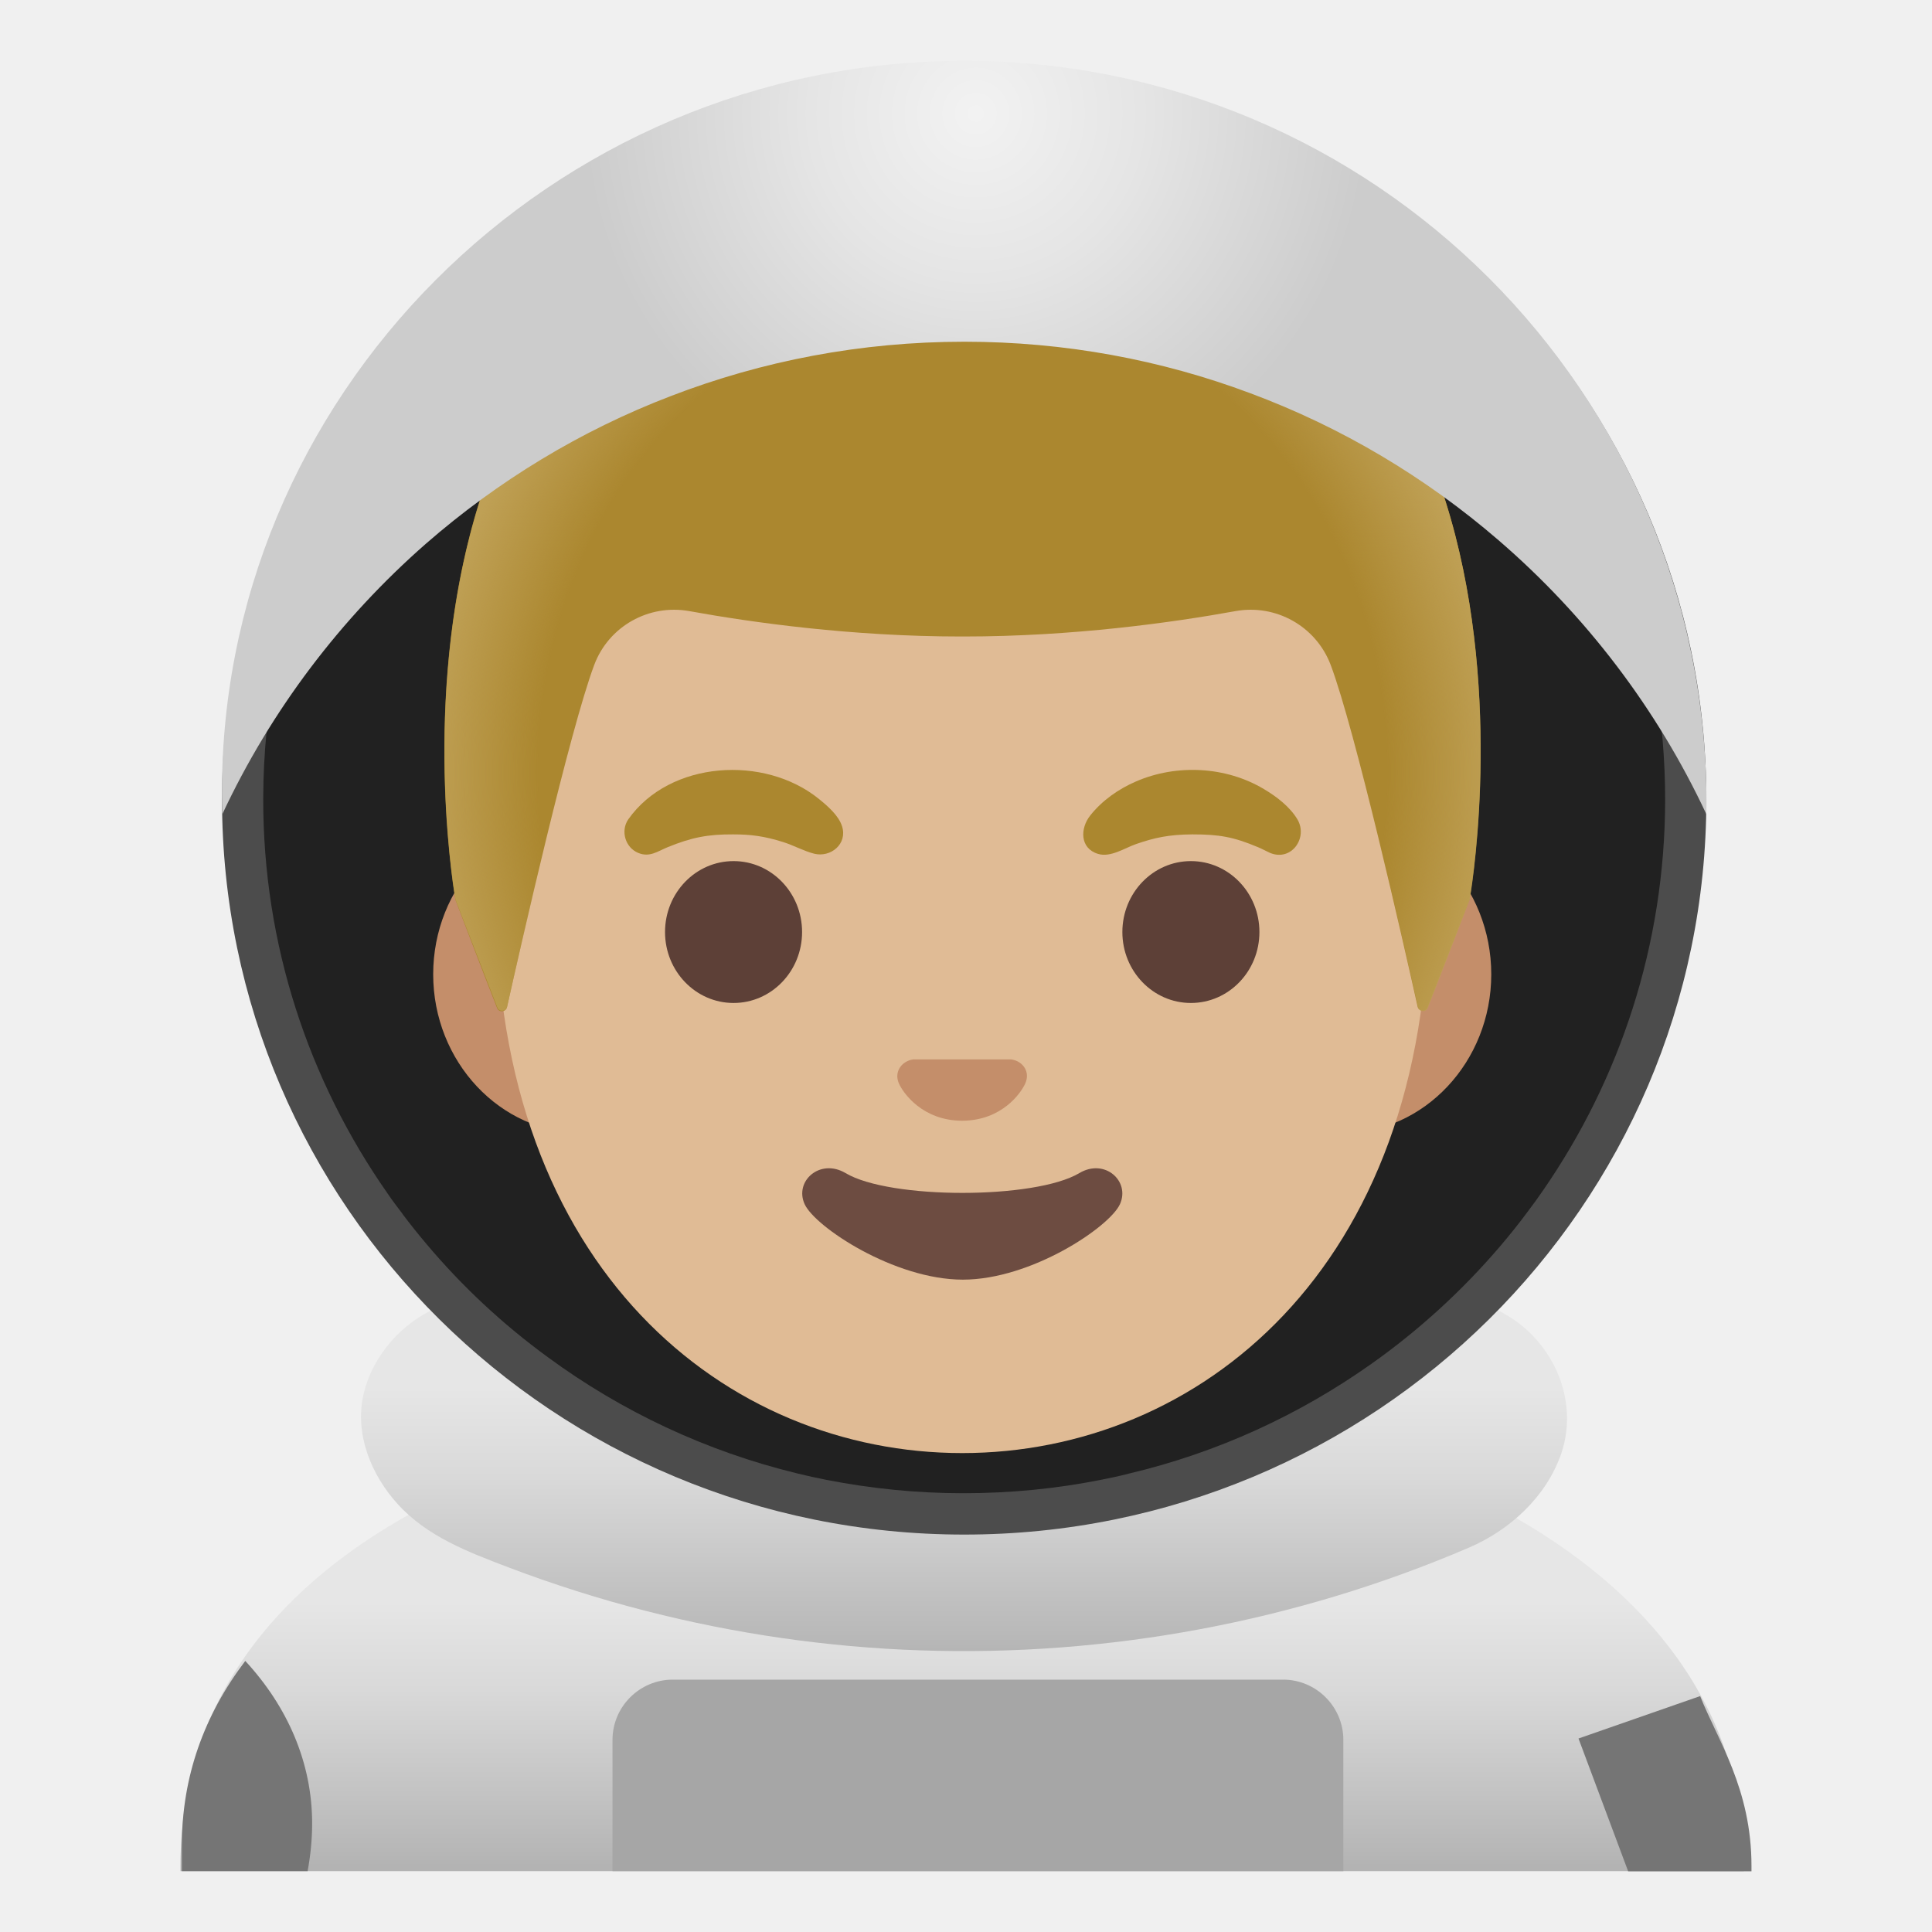
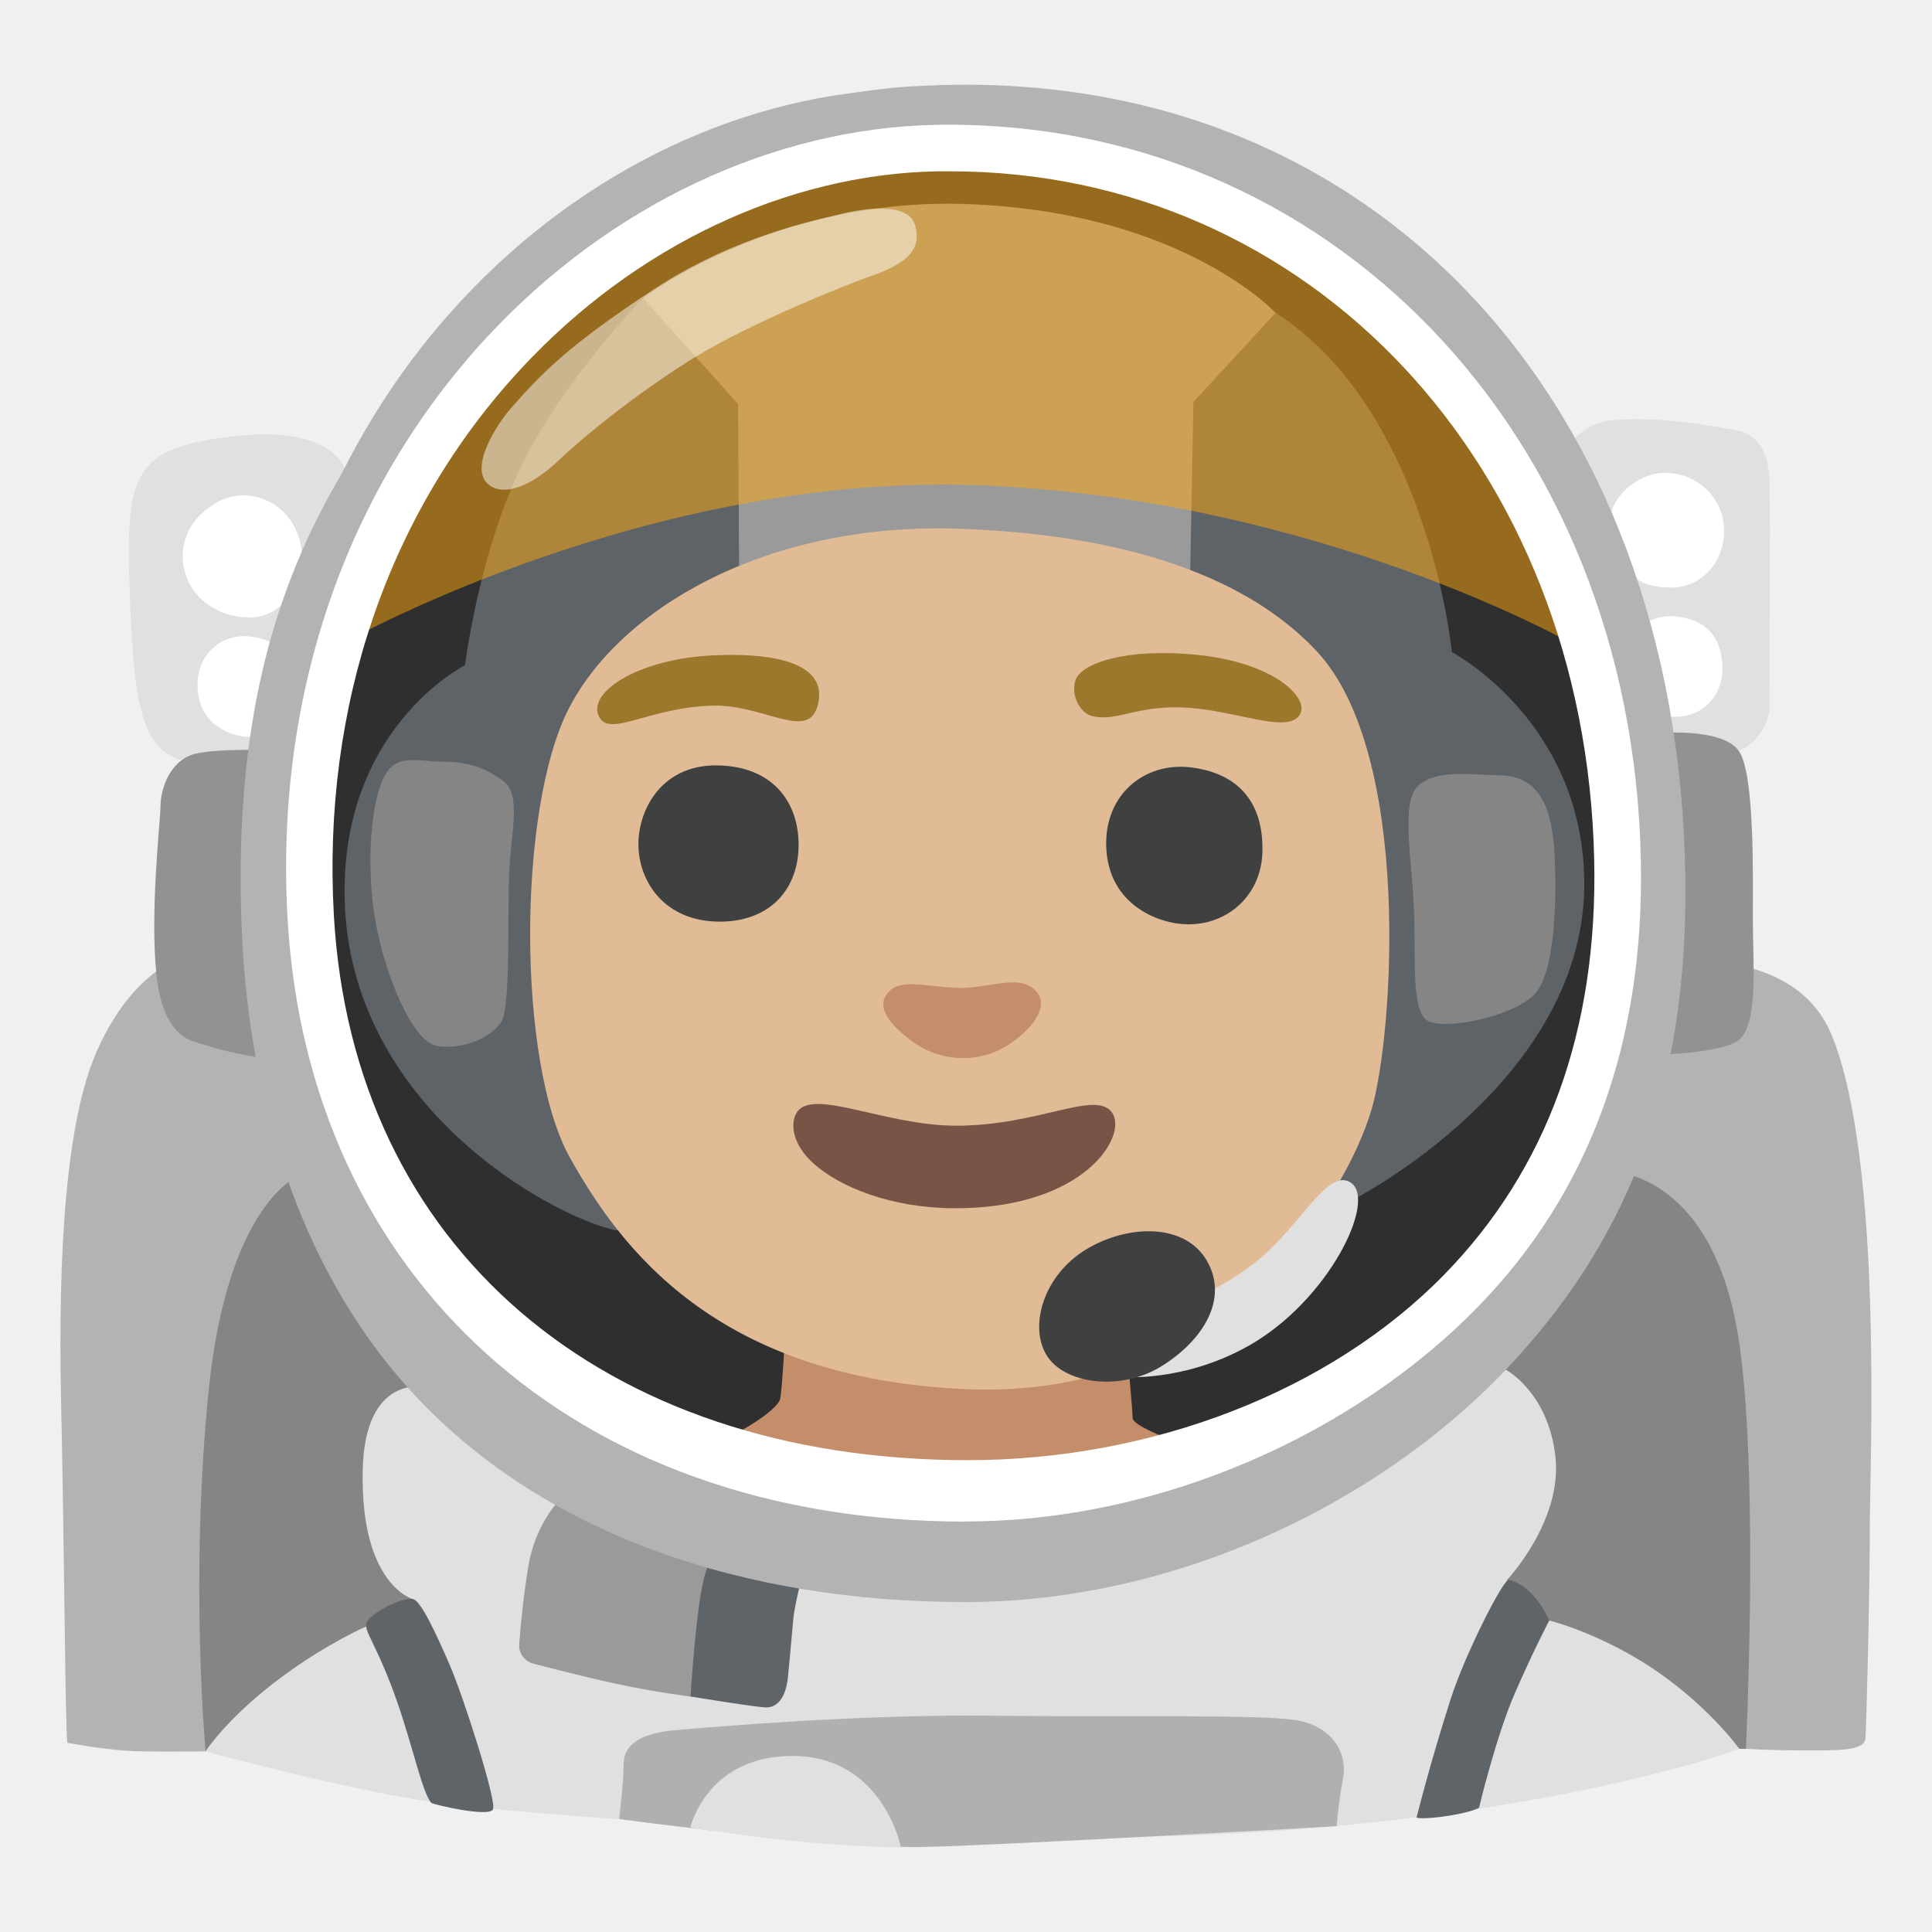
- <svg xmlns="http://www.w3.org/2000/svg" version="1.1" id="Layer_1" x="0px" y="0px" viewBox="0 0 128 128" style="enable-background:new 0 0 128 128;" xml:space="preserve">
-   <g id="suit_2_">
-     <g id="XMLID_1_">
-       <linearGradient id="SVGID_1_" gradientUnits="userSpaceOnUse" x1="63.75" y1="4.379" x2="63.75" y2="35.655" gradientTransform="matrix(1 0 0 -1 0 128)">
-         <stop offset="0" style="stop-color:#B3B3B3" />
-         <stop offset="0.033" style="stop-color:#B7B7B7" />
-         <stop offset="0.374" style="stop-color:#D9D9D9" />
-         <stop offset="0.559" style="stop-color:#E6E6E6" />
-       </linearGradient>
-       <path style="fill:url(#SVGID_1_);" d="M64.28,92.23c-0.04,0-0.09,0-0.13,0c-25.82,0.04-52.19,9.31-52.19,31.37v0.37h1.5h1.57    h97.57h1.44h1.5v-0.37C115.54,102.81,90.21,92.23,64.28,92.23z" />
-     </g>
-     <g>
-       <path style="fill:#A6A6A6;" d="M89,123.97v-8.7c0-2.19-1.79-3.99-3.99-3.99H44.57c-2.19,0-3.99,1.79-3.99,3.99v8.7    C40.58,123.97,89,123.97,89,123.97z" />
-     </g>
-     <path style="fill:#757575;" d="M116.04,123.97v-0.35c0-5.12-2.25-8.34-3.4-11.25l-8.06,2.81l3.29,8.8H116.04z" />
-     <path style="fill:#757575;" d="M20.38,123.97c0.19-1.03,0.3-2.08,0.3-3.16c0-4.02-1.62-7.73-4.43-10.77   c-2.73,3.6-4.2,7.67-4.2,12.22v1.71L20.38,123.97L20.38,123.97z" />
-     <g>
-       <g>
-         <linearGradient id="SVGID_2_" gradientUnits="userSpaceOnUse" x1="63.858" y1="36.135" x2="63.858" y2="18.107" gradientTransform="matrix(1 0 0 -1 0 128)">
-           <stop offset="4.100000e-03" style="stop-color:#E6E6E6" />
-           <stop offset="0.333" style="stop-color:#D9D9D9" />
-           <stop offset="0.941" style="stop-color:#B7B7B7" />
-           <stop offset="1" style="stop-color:#B3B3B3" />
-         </linearGradient>
-         <path style="fill:url(#SVGID_2_);" d="M97.33,102.53c-11.44,4.91-23.94,7.24-36.38,6.81c-6.12-0.21-12.22-1.09-18.15-2.61     c-3.09-0.79-6.14-1.76-9.12-2.89c-2.67-1.02-5.37-2.03-7.34-4.2c-1.75-1.93-2.85-4.62-2.26-7.24c0.59-2.6,2.58-4.82,5.02-5.83     c2.79-1.16,5.77-0.89,8.5,0.24c2.8,1.17,5.66,2.17,8.58,2.96c11.9,3.23,24.63,3.12,36.48-0.3c1.69-0.49,3.36-1.04,5.01-1.66     c1.63-0.61,3.21-1.45,4.92-1.8c2.92-0.6,6.24,0.03,8.51,2.05c2.3,2.05,3.34,5.28,2.34,8.23     C102.46,99.15,100.05,101.36,97.33,102.53z" />
-       </g>
-     </g>
+ <svg xmlns="http://www.w3.org/2000/svg" version="1.1" id="a" x="0px" y="0px" viewBox="0 0 128 128" style="enable-background:new 0 0 128 128;" xml:space="preserve">
+   <path style="fill:#B3B3B3;" d="M108.07,63.94c0,0,10.48-2.18,13.28,4.63c3.43,8.36,2.53,28.41,2.53,32.56s-0.22,13.15-0.29,14.05  c-0.06,0.84-1.93,0.79-4.02,0.79c-2.35,0-3.92-0.11-3.92-0.11l-11.73-24.07l-4.87-19.46l9.01-8.38L108.07,63.94z" />
+   <path style="fill:#B3B3B3;" d="M4.46,115.45c-0.14-1.11-0.2-13.04-0.41-22.47c-0.22-9.92,0.31-18.71,2.37-23.35  c2.85-6.43,7.03-6.58,7.03-6.58l9.01,15.77L19,115.95c0,0-8.46,0.18-10.47,0.05s-4.08-0.54-4.08-0.54L4.46,115.45z" />
+   <path style="fill:#858585;" d="M106.08,77.55c0,0,7.51-0.56,9.19,11.71c1.26,9.18,0.4,26.61,0.4,26.61l-7.76-0.15l-23.64-12.94  L106.08,77.55L106.08,77.55z" />
+   <path style="fill:#858585;" d="M19.77,77.91c0,0-4.69,1.8-5.95,14.24c-1.26,12.43-0.2,23.89-0.2,23.89l22.73-6.59L31.3,89.63  L19.77,77.91L19.77,77.91z" />
+   <path style="fill:#E0E0E0;" d="M28.21,91.9c0,0-4.05-0.95-4.18,5.52c-0.16,7.57,3.31,8.52,3.31,8.52l-1.03,1.74l-2.05,0.08  c0,0-2.46,1.05-5.44,3.23c-3.71,2.71-5.21,5.05-5.21,5.05s10.16,2.77,15.98,3.48s20.55,1.8,37.45,2.17  c30.78,0.68,48.2-5.82,48.2-5.82s-2.24-3.13-6.27-5.67c-3.34-2.1-6.33-2.84-6.33-2.84l-2.79-2.69c0,0,3.67-3.89,3.2-8.16  s-3.28-5.76-3.28-5.76L28.23,91.9L28.21,91.9z" />
+   <path style="fill:#5F6468;" d="M42.16,107.26l3.59,5.14c0,0,4.3,0.7,4.96,0.72c1.16,0.04,1.43-1.37,1.49-1.97s0.23-2.42,0.35-3.8  s0.85-3.79,0.85-3.79l-7.11-1.97L42.16,107.26L42.16,107.26z" />
+   <path style="fill:#9A9A9A;" d="M37.56,98.89c0,0-2.03,1.61-2.57,4.96c-0.34,2.11-0.51,3.98-0.59,5.08  c-0.04,0.59,0.34,1.13,0.91,1.28c1.25,0.33,3.49,0.91,5.54,1.35c2.61,0.56,4.9,0.84,4.9,0.84s0.38-6.31,0.98-8.16  c0.6-1.85,1.35-1.88,1.35-1.88S37.56,98.89,37.56,98.89z" />
+   <path style="fill:#E0E0E0;" d="M22.95,31.31c0,0-0.6-3.17-7.33-2.42c-6.72,0.76-7.33,2.34-7.03,10.2c0.3,7.86,0.68,11.63,5.06,11.41  s8.08-2.42,8.08-2.42l1.21-16.77L22.95,31.31z" />
+   <path style="fill:#FFFFFF;" d="M16.55,42.17c-1.84-0.2-3.53,1.12-3.46,3.36c0.08,2.5,2.24,3.29,3.42,3.29c1.69,0,3.06-1.27,3.09-3.1  C19.64,43.66,18.61,42.39,16.55,42.17z" />
+   <path style="fill:#FFFFFF;" d="M15.83,32.83c-1.53,0.09-4.07,1.82-3.69,4.53c0.32,2.27,2.32,3.55,4.4,3.55s3.58-2.02,3.45-4.25  s-1.89-3.97-4.17-3.83H15.83z" />
+   <path style="fill:#E0E0E0;" d="M103.54,30.04c0,0,1.06-1.92,3.01-2.16c3.21-0.39,7.2,0.39,8.58,0.65s2.03,1.51,2.1,3.27  s0,14.14,0,15.12s-1.05,2.88-2.68,2.95s-3.93,0-3.93,0l-7.07-19.84L103.54,30.04z" />
+   <path style="fill:#FFFFFF;" d="M111.06,40.84c-1.84-0.2-3.53,1.12-3.46,3.36c0.08,2.5,2.24,3.29,3.42,3.29  c1.69,0,3.06-1.27,3.09-3.1C114.15,42.33,113.12,41.06,111.06,40.84z" />
+   <path style="fill:#FFFFFF;" d="M110.03,31.34c-1.54,0.09-3.99,1.83-3.27,4.32s1.9,3.27,3.99,3.27s3.6-1.9,3.47-3.99  S112.32,31.21,110.03,31.34z" />
+   <path style="fill:#929292;" d="M109.96,48.57c0,0,4.29-0.38,5.29,1.26c1.01,1.64,0.88,8.32,0.88,11.09s0.38,6.81-0.88,7.94  c-1.01,0.91-5.29,1.01-5.29,1.01S109.96,48.57,109.96,48.57z" />
+   <path style="fill:#929292;" d="M12.78,68.98c3.28,1.13,5.92,1.26,5.92,1.26L17.82,49.7c0,0-3.4-0.13-4.92,0.25s-2.27,2.14-2.27,3.53  c0,0.87-0.72,7.02-0.25,11.22c0.28,2.52,1.17,3.86,2.39,4.29L12.78,68.98z" />
+   <path style="fill:#B3B3B3;" d="M61.92,5.65c29.99-1.1,49.97,22.18,49.74,53.97c-0.1,13.14-4.04,22.86-11.91,31.14  c-8.53,8.96-22.02,15.38-35.79,15.38c-14.82,0-27.78-4.51-36.31-13.52c-7.29-7.7-11.2-18.85-11.65-31.46  c-0.66-18.43,4.61-29.25,14.48-40.21c8.55-9.49,20.01-15.06,31.45-15.29l0,0" />
+   <path style="fill:#B3B3B3;" d="M60.3,5.89c25.96-0.45,46.08,20.42,46.68,48.66c0.26,12.1-3.39,22.09-10.85,29.71  c-8.08,8.26-20.85,14.16-33.9,14.16c-26.03,0-43.56-16.28-44.91-39.97c-0.84-14.72,3.85-28.39,13.2-38.49  c8.1-8.74,18.96-13.87,29.78-14.08l0,0" />
+   <path style="fill:#2F2F2F;" d="M107.33,54.88c0,18.51-7.99,33.21-23.58,39.99c-5.2,2.26-13.86,4.69-19.86,4.69  c-8.89,0-19.69-3.11-26.57-7.82c-11.7-8.01-16.87-21.32-16.87-36.86c0-24.68,19.45-44.69,43.44-44.69S107.33,30.2,107.33,54.88z" />
+   <path style="fill:#5E6367;" d="M65.96,21.45l-23.35-1.71c0,0-5.57,5.71-8.26,11.54s-3.54,12.79-3.54,12.79s-8.33,4.17-7.97,15.67  c0.42,13.55,13.56,20.79,17.93,21.77l48.86-2.02c0,0,15.57-7.91,15.33-21.24c-0.18-10.53-8.77-15.05-8.77-15.05  s-1.53-15.93-11.66-22.47s-18.56,0.72-18.56,0.72L65.96,21.45z" />
+   <path style="fill:#9A9A9A;" d="M48.97,38.05L48.9,26.77l-6.3-7.02c0,0,8.66-6.69,21.45-6.23c14.29,0.51,20.46,7.21,20.46,7.21  l-5.44,5.9l-0.26,13.51L48.97,38.05L48.97,38.05z" />
+   <path style="fill:#C48E6A;" d="M51.97,89.23c0,0-0.16,2.82-0.28,3.44s-2.07,1.9-2.94,2.27s9.8,3.84,9.8,3.84l16.37-1.36l2.48-2.11  c0,0-2.36-0.87-2.36-1.36s-0.37-4.46-0.37-4.46l-22.69-0.25L51.97,89.23z" />
+   <path style="opacity:0.5;fill:#FFA70B;enable-background:new    ;" d="M38.95,17.68L26.6,32.14l-3.37,10.21  c0,0,19.72-10.95,41.28-10.21c22.8,0.79,39.93,10.66,39.93,10.66l-8.3-18.51L78.19,12.06L58,9.82L38.95,17.68L38.95,17.68z" />
+   <path style="fill:#E0BB95;" d="M63.55,35.03c-12.72-0.45-22.49,5.27-25.89,11.96c-3.4,6.69-3.4,23.48,0.11,29.73  c3.29,5.86,9.62,14.66,26.4,15.32c16.78,0.66,24.92-12.57,26.69-18.5c1.45-4.85,2.74-23.58-3.62-30.39  C80.88,36.35,69.69,35.25,63.55,35.03z" />
+   <path style="fill:#E0E0E0;" d="M76.2,87.11l-1.77,4.12c0,0,4.02,0.34,8.28-2.06c5.32-2.99,8.55-9.67,6.78-10.82  c-1.52-0.98-3.23,2.71-6.06,5.07C80.27,86.05,76.2,87.11,76.2,87.11z" />
+   <path style="fill:#C48E6A;" d="M63.84,65.45c-1.99,0.06-4.08-0.75-4.99,0.29s0.25,2.23,1.46,3.16c2.03,1.56,4.71,1.56,6.62,0.24  s2.59-2.78,1.54-3.64C67.42,64.63,65.7,65.39,63.84,65.45L63.84,65.45z" />
+   <path style="fill:#785446;" d="M63.36,74.58c-4.73,0-9.49-2.52-10.56-0.89c-0.47,0.72-0.33,2.13,1.14,3.43  c1.71,1.52,5.07,2.9,9.23,2.93c8.74,0.05,11.61-4.88,10.49-6.36S68.81,74.58,63.36,74.58z" />
+   <g>
+     <path style="fill:#9B782C;" d="M39.74,47.57c0.76,1.23,3.33-0.7,7.43-0.82c3.35-0.1,6.27,2.29,6.96,0.12   c0.82-2.57-1.93-3.68-6.9-3.45S38.73,45.93,39.74,47.57z" />
+     <path style="fill:#9B782C;" d="M72.29,47.42c1.7,0.47,2.98-0.76,6.43-0.53c3.22,0.22,6.37,1.64,7.31,0.58s-1.47-3.58-6.78-4.09   c-4.8-0.47-7.64,0.62-7.99,1.67S71.59,47.22,72.29,47.42L72.29,47.42z" />
  </g>
-   <ellipse id="helmet_x5F_back_2_" style="fill:#4C4C4C;" cx="63.88" cy="52.98" rx="49.17" ry="48.69" />
-   <path style="fill:#212121;" d="M110.32,53.04c-0.02,9.57-3,18.47-8.09,25.83c-0.33,0.48-0.67,0.95-1.02,1.41  c-0.59,0.8-1.21,1.57-1.85,2.32c-2.5,2.92-5.34,5.52-8.49,7.75c-4.77,3.38-10.2,5.89-16.08,7.28c-0.61,0.16-1.22,0.29-1.84,0.41  c-2.96,0.59-6.01,0.89-9.14,0.89c-3.09,0-6.11-0.31-9.03-0.88c-0.66-0.13-1.31-0.27-1.95-0.43c-6.06-1.47-11.66-4.12-16.53-7.7  c-2.99-2.18-5.7-4.71-8.06-7.52c-0.55-0.65-1.07-1.3-1.58-1.98v-0.01c-0.35-0.45-0.69-0.91-1.01-1.38  c-5.19-7.43-8.23-16.44-8.21-26.13c0.02-11.97,4.68-22.88,12.29-31.05C38.25,12.72,50.44,7,63.95,7.02  c14.58,0.02,27.6,6.72,36.1,17.17C106.49,32.09,110.34,42.13,110.32,53.04z" />
-   <path id="ears" style="fill:#C48E6A;" d="M88.93,54.03H38.57c-5.43,0-9.87,4.73-9.87,10.52s4.44,10.52,9.87,10.52h50.36  c5.43,0,9.87-4.73,9.87-10.52S94.36,54.03,88.93,54.03z" />
-   <path id="head" style="fill:#E0BB95;" d="M63.75,17.76c-16.04,0-30.89,17.15-30.89,41.83c0,24.55,15.3,36.68,30.89,36.68  s30.89-12.14,30.89-36.68C94.64,34.91,79.79,17.76,63.75,17.76z" />
-   <g id="eyes_2_">
-     <ellipse style="fill:#5D4037;" cx="48.6" cy="61.75" rx="4.54" ry="4.7" />
-     <ellipse style="fill:#5D4037;" cx="78.9" cy="61.75" rx="4.54" ry="4.7" />
+   <g>
+     <path style="fill:#3F4040;" d="M47.52,50.71c-3.92-0.06-5.44,3.33-5.2,5.73s2.05,4.68,5.5,4.62c3.28-0.06,5.09-2.22,5.09-5.09   S51.16,50.76,47.52,50.71L47.52,50.71z" />
+     <path style="fill:#3F4040;" d="M78.79,50.83c-2.92-0.31-5.61,1.75-5.5,5.26c0.13,3.92,3.56,5.15,5.44,5.15   c2.69,0,4.86-1.99,4.91-4.85C83.7,53.17,82.06,51.19,78.79,50.83z" />
  </g>
-   <path id="mouth_2_" style="fill:#6D4C41;" d="M71.51,77.72c-2.94,1.75-12.56,1.75-15.49,0c-1.69-1-3.41,0.53-2.71,2.06  c0.69,1.51,5.94,5,10.48,5s9.72-3.49,10.41-5C74.89,78.25,73.19,76.72,71.51,77.72z" />
-   <path id="nose_2_" style="fill:#C48E6A;" d="M67.31,70.27c-0.1-0.04-0.2-0.06-0.3-0.08h-6.52c-0.1,0.01-0.2,0.04-0.3,0.08  c-0.59,0.24-0.92,0.85-0.64,1.5s1.58,2.48,4.19,2.48c2.62,0,3.91-1.83,4.19-2.48C68.22,71.12,67.9,70.51,67.31,70.27z" />
-   <g id="hairGroup">
-     <path id="hair_7_" style="fill:#AB872F;" d="M63.79,11.15L63.79,11.15c-0.01,0-0.01,0-0.02,0s-0.01,0-0.02,0v0   c-42.23,0.22-33.58,48.46-33.58,48.46s1.89,4.97,2.76,7.17c0.12,0.32,0.58,0.28,0.66-0.05c0.9-4.03,4.15-18.33,5.78-22.68   c0.96-2.56,3.62-4.05,6.31-3.56c4.14,0.75,10.73,1.68,18,1.68c0.03,0,0.05,0,0.08,0s0.05,0,0.08,0c7.27,0,13.86-0.93,18-1.68   c2.69-0.49,5.35,1,6.32,3.56c1.63,4.33,4.85,18.55,5.76,22.64c0.07,0.33,0.54,0.37,0.66,0.05l2.77-7.12   C97.37,59.61,106.02,11.38,63.79,11.15z" />
-     <radialGradient id="hairHighlights_1_" cx="63.775" cy="76.82" r="35.403" gradientTransform="matrix(1 0 0 -1.1282 0 137.8472)" gradientUnits="userSpaceOnUse">
-       <stop offset="0.794" style="stop-color:#BFA055;stop-opacity:0" />
-       <stop offset="1" style="stop-color:#BFA055" />
-     </radialGradient>
-     <path id="hairHighlights" style="fill:url(#hairHighlights_1_);" d="M97.37,59.61c0,0,8.65-48.23-33.58-48.46v0   c-0.01,0-0.01,0-0.02,0h0c-0.01,0-0.01,0-0.01,0l0,0c-0.66,0-1.3,0.02-1.93,0.05c-1.26,0.05-2.47,0.15-3.64,0.29   c-0.01,0-0.02,0-0.04,0c-0.08,0.01-0.16,0.02-0.24,0.03C22.36,16,30.18,59.61,30.18,59.61l2.77,7.13c0.12,0.32,0.58,0.28,0.65-0.05   c0.91-4.08,4.15-18.32,5.78-22.65c0.96-2.56,3.62-4.05,6.31-3.56c4.14,0.75,10.73,1.68,18,1.68c0.03,0,0.05,0,0.08,0s0.05,0,0.08,0   c7.27,0,13.86-0.93,18-1.68c2.69-0.49,5.35,1,6.32,3.56c1.64,4.35,4.88,18.68,5.78,22.69c0.07,0.33,0.53,0.36,0.65,0.05   C95.46,64.6,97.37,59.61,97.37,59.61z" />
-   </g>
-   <g id="helmet_2_">
-     <radialGradient id="SVGID_3_" cx="64.648" cy="120.469" r="26.001" gradientTransform="matrix(1 0 0 -1 0 128)" gradientUnits="userSpaceOnUse">
-       <stop offset="5.000000e-03" style="stop-color:#F2F2F2" />
-       <stop offset="0.422" style="stop-color:#E5E5E5" />
-       <stop offset="1" style="stop-color:#CCCCCC" />
-     </radialGradient>
-     <path style="fill:url(#SVGID_3_);" d="M113.06,53.21c0,0.24-0.01,0.48-0.01,0.73c-3.27-6.99-7.99-13.17-13.77-18.15   c-4.82-4.16-10.37-7.48-16.45-9.74c-5.9-2.21-12.28-3.41-18.94-3.41c-6.85,0-13.39,1.27-19.42,3.59c-6,2.29-11.49,5.64-16.25,9.79   c-5.65,4.95-10.27,11.04-13.49,17.92c0-0.25-0.02-0.49-0.02-0.73C14.29,26.41,36.43,4.03,63.89,4.03   C91.05,4.03,113.06,26.05,113.06,53.21z" />
-   </g>
-   <g id="eyebrows_1_">
-     <path style="fill:#AB872F;" d="M41.62,54.29c2.76-3.91,9.03-4.27,12.62-1.37c0.57,0.46,1.33,1.11,1.55,1.83   c0.37,1.17-0.76,2.08-1.85,1.81c-0.7-0.18-1.35-0.55-2.05-0.77c-1.26-0.4-2.18-0.51-3.31-0.51c-1.68-0.01-2.76,0.2-4.35,0.85   c-0.66,0.27-1.19,0.69-1.94,0.38C41.43,56.16,41.1,55.06,41.62,54.29z" />
-     <path style="fill:#AB872F;" d="M84.15,56.51c-0.27-0.12-0.53-0.27-0.8-0.38c-1.64-0.69-2.58-0.85-4.35-0.85   c-1.57,0.01-2.51,0.22-3.73,0.64c-0.75,0.26-1.7,0.91-2.53,0.65c-1.21-0.37-1.18-1.7-0.51-2.54c0.79-1,1.88-1.76,3.04-2.26   c2.68-1.16,5.95-1,8.47,0.51c0.83,0.49,1.72,1.17,2.22,2.01C86.67,55.5,85.57,57.09,84.15,56.51z" />
-   </g>
+   <path style="fill:#3F4040;" d="M71.97,82.77c-2.8,1.69-3.8,5.01-2.66,6.97s4.94,2.47,7.67,0.76c2.73-1.71,4.44-4.44,2.98-6.97  S74.7,81.12,71.97,82.77z" />
+   <path style="opacity:0.5;fill:#FFFFFF;enable-background:new    ;" d="M32.43,32.15c0.99,0.72,2.73,0.09,4.53-1.6  c2.33-2.21,6.08-5.06,9.24-6.98c3.58-2.17,9.67-4.64,11.5-5.28c2.45-0.85,3.39-1.79,2.92-3.39s-3.67-1.05-5.09-0.68  s-6.77,1.38-12.17,4.92c-5.75,3.77-7.54,5.66-9.52,7.92C32.83,28.22,31.01,31.11,32.43,32.15z" />
+   <path style="fill:#FFFFFF;" d="M63.96,100.81c-26.03,0-43.56-16.28-44.91-39.97c-0.84-14.72,3.85-28.39,13.2-38.49  c8.1-8.74,18.96-13.87,29.78-14.08l0,0c25.96-0.45,46.08,20.42,46.68,48.66c0.26,12.1-3.39,22.09-10.85,29.71  c-8.08,8.26-20.85,14.16-33.9,14.16V100.81z M62.94,11.35c-0.28,0-0.56,0-0.85,0c-9.99,0.19-20.05,4.96-27.58,13.09  c-8.78,9.47-13.18,22.33-12.39,36.22c1.25,21.92,17.73,36.08,41.99,36.08c12.24,0,24.02-4.58,31.54-12.26  c6.86-7,10.21-16.25,9.97-27.49C105.06,30.81,86.78,11.34,62.94,11.35L62.94,11.35z" />
+   <path style="fill:#858585;" d="M25.74,51.01c-1.25,1.56-1.49,6.52-0.87,10.01s2.41,7.96,4.06,8.27s3.7-0.56,4.31-1.64  s0.36-7.5,0.51-10.11s0.77-4.93-0.41-5.8s-2.31-1.28-4.06-1.28C27.89,50.46,26.56,50,25.74,51.01L25.74,51.01z" />
+   <path style="fill:#858585;" d="M93.93,52.09c-1.11,1.06-0.41,4.78-0.26,7.96s-0.21,6.83,0.87,7.55s5.85-0.26,7.19-1.8  s1.39-6.47,1.28-8.83s-0.46-5.52-3.54-5.6c-2.11-0.05-4.36-0.41-5.55,0.72L93.93,52.09z" />
+   <path style="fill:#B0B0B0;" d="M41.02,120.53c0,0,0.3-2.5,0.3-3.67s0.96-2.02,3.4-2.23s12.21-1.06,20.91-0.96s18.15-0.11,20.38,0.32  s3.29,2.12,2.97,3.82s-0.42,3.18-0.42,3.18s-22.18,1.27-27.49,1.38s-20.04-1.85-20.04-1.85L41.02,120.53z" />
+   <path style="fill:#E0E0E0;" d="M52.68,116.34c5.84,0.11,7.01,6.05,7.01,6.05s-3.49-0.03-7.2-0.43s-6.76-0.87-6.76-0.87  S46.84,116.23,52.68,116.34z" />
+   <path style="fill:#5F6468;" d="M24.5,107.21c-0.66,0.59,0.06,0.94,1.4,4.41s2.01,7.06,2.67,7.82c0.1,0.11,3.82,0.98,4.09,0.44  s-1.96-7.47-2.84-9.51s-1.93-4.34-2.47-4.43s-1.95,0.46-2.84,1.26L24.5,107.21z" />
+   <path style="fill:#5F6468;" d="M99.97,104.66c-0.35-0.09-2.91,4.93-3.86,7.91c-1.41,4.39-2.26,7.86-2.26,7.86s0.48,0.13,2.11-0.13  s2.03-0.53,2.03-0.53s1.13-4.75,2.39-7.63s2.26-4.77,2.26-4.77s-0.89-2.26-2.67-2.7V104.66z" />
</svg>
